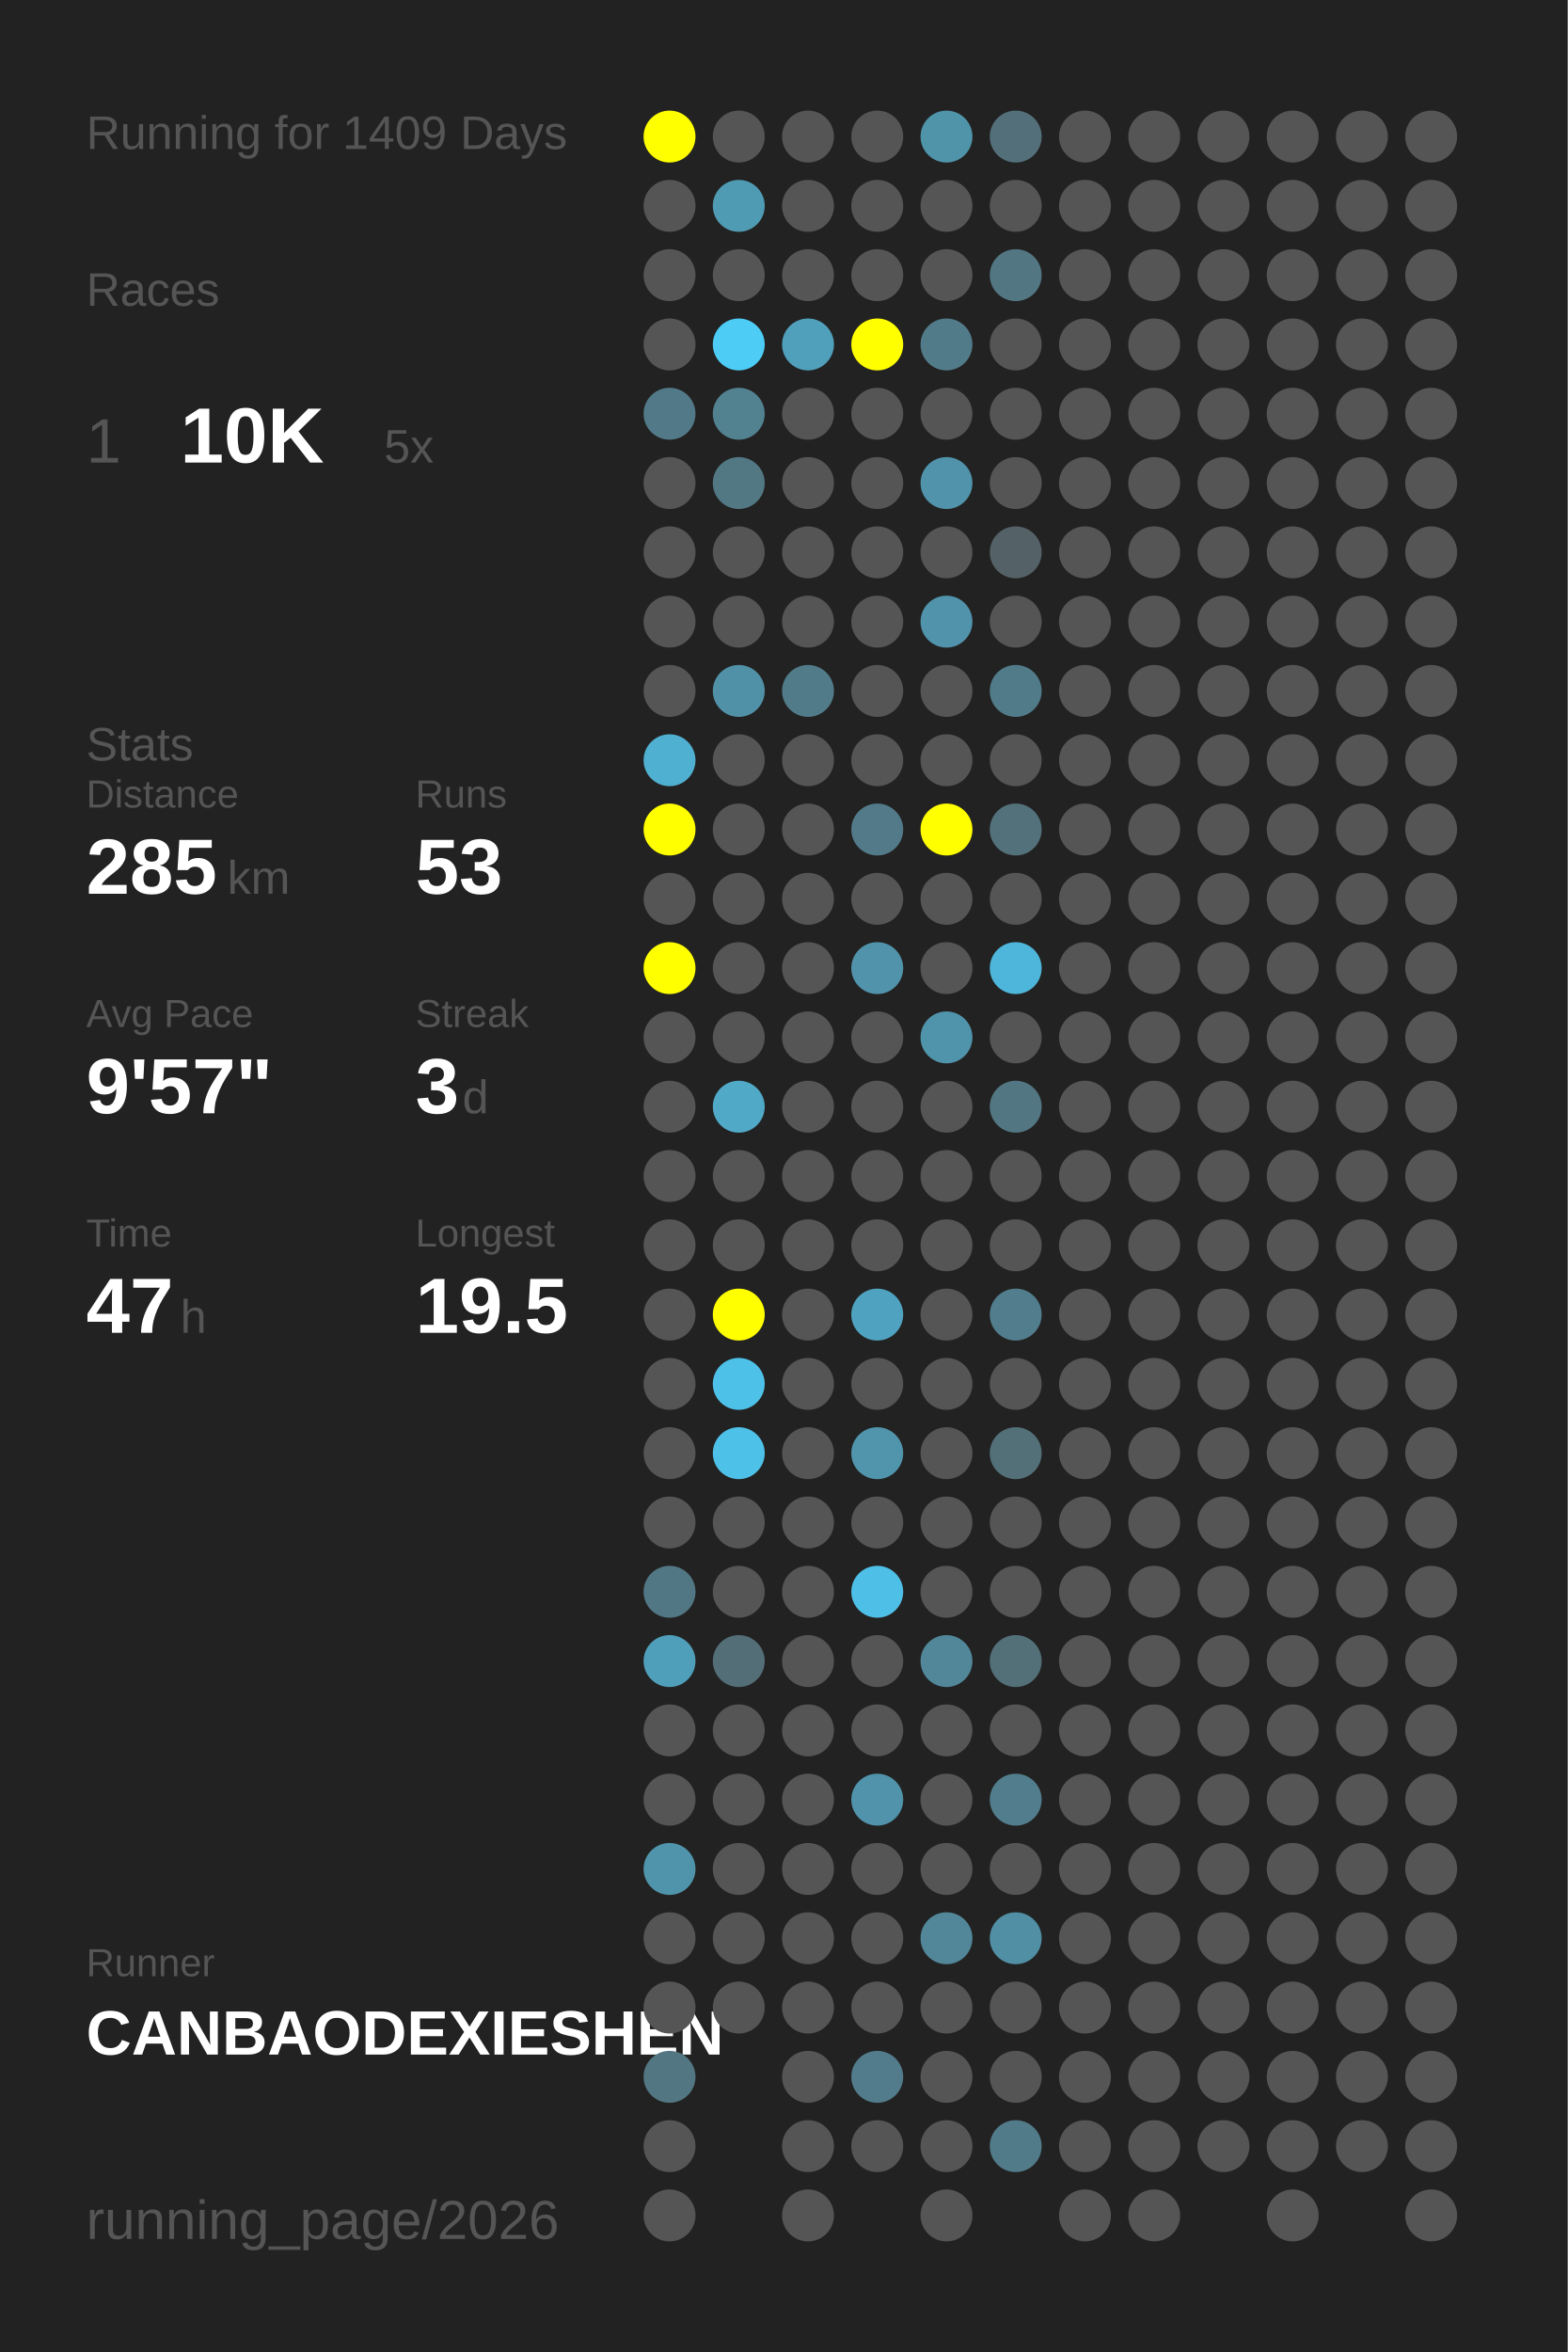
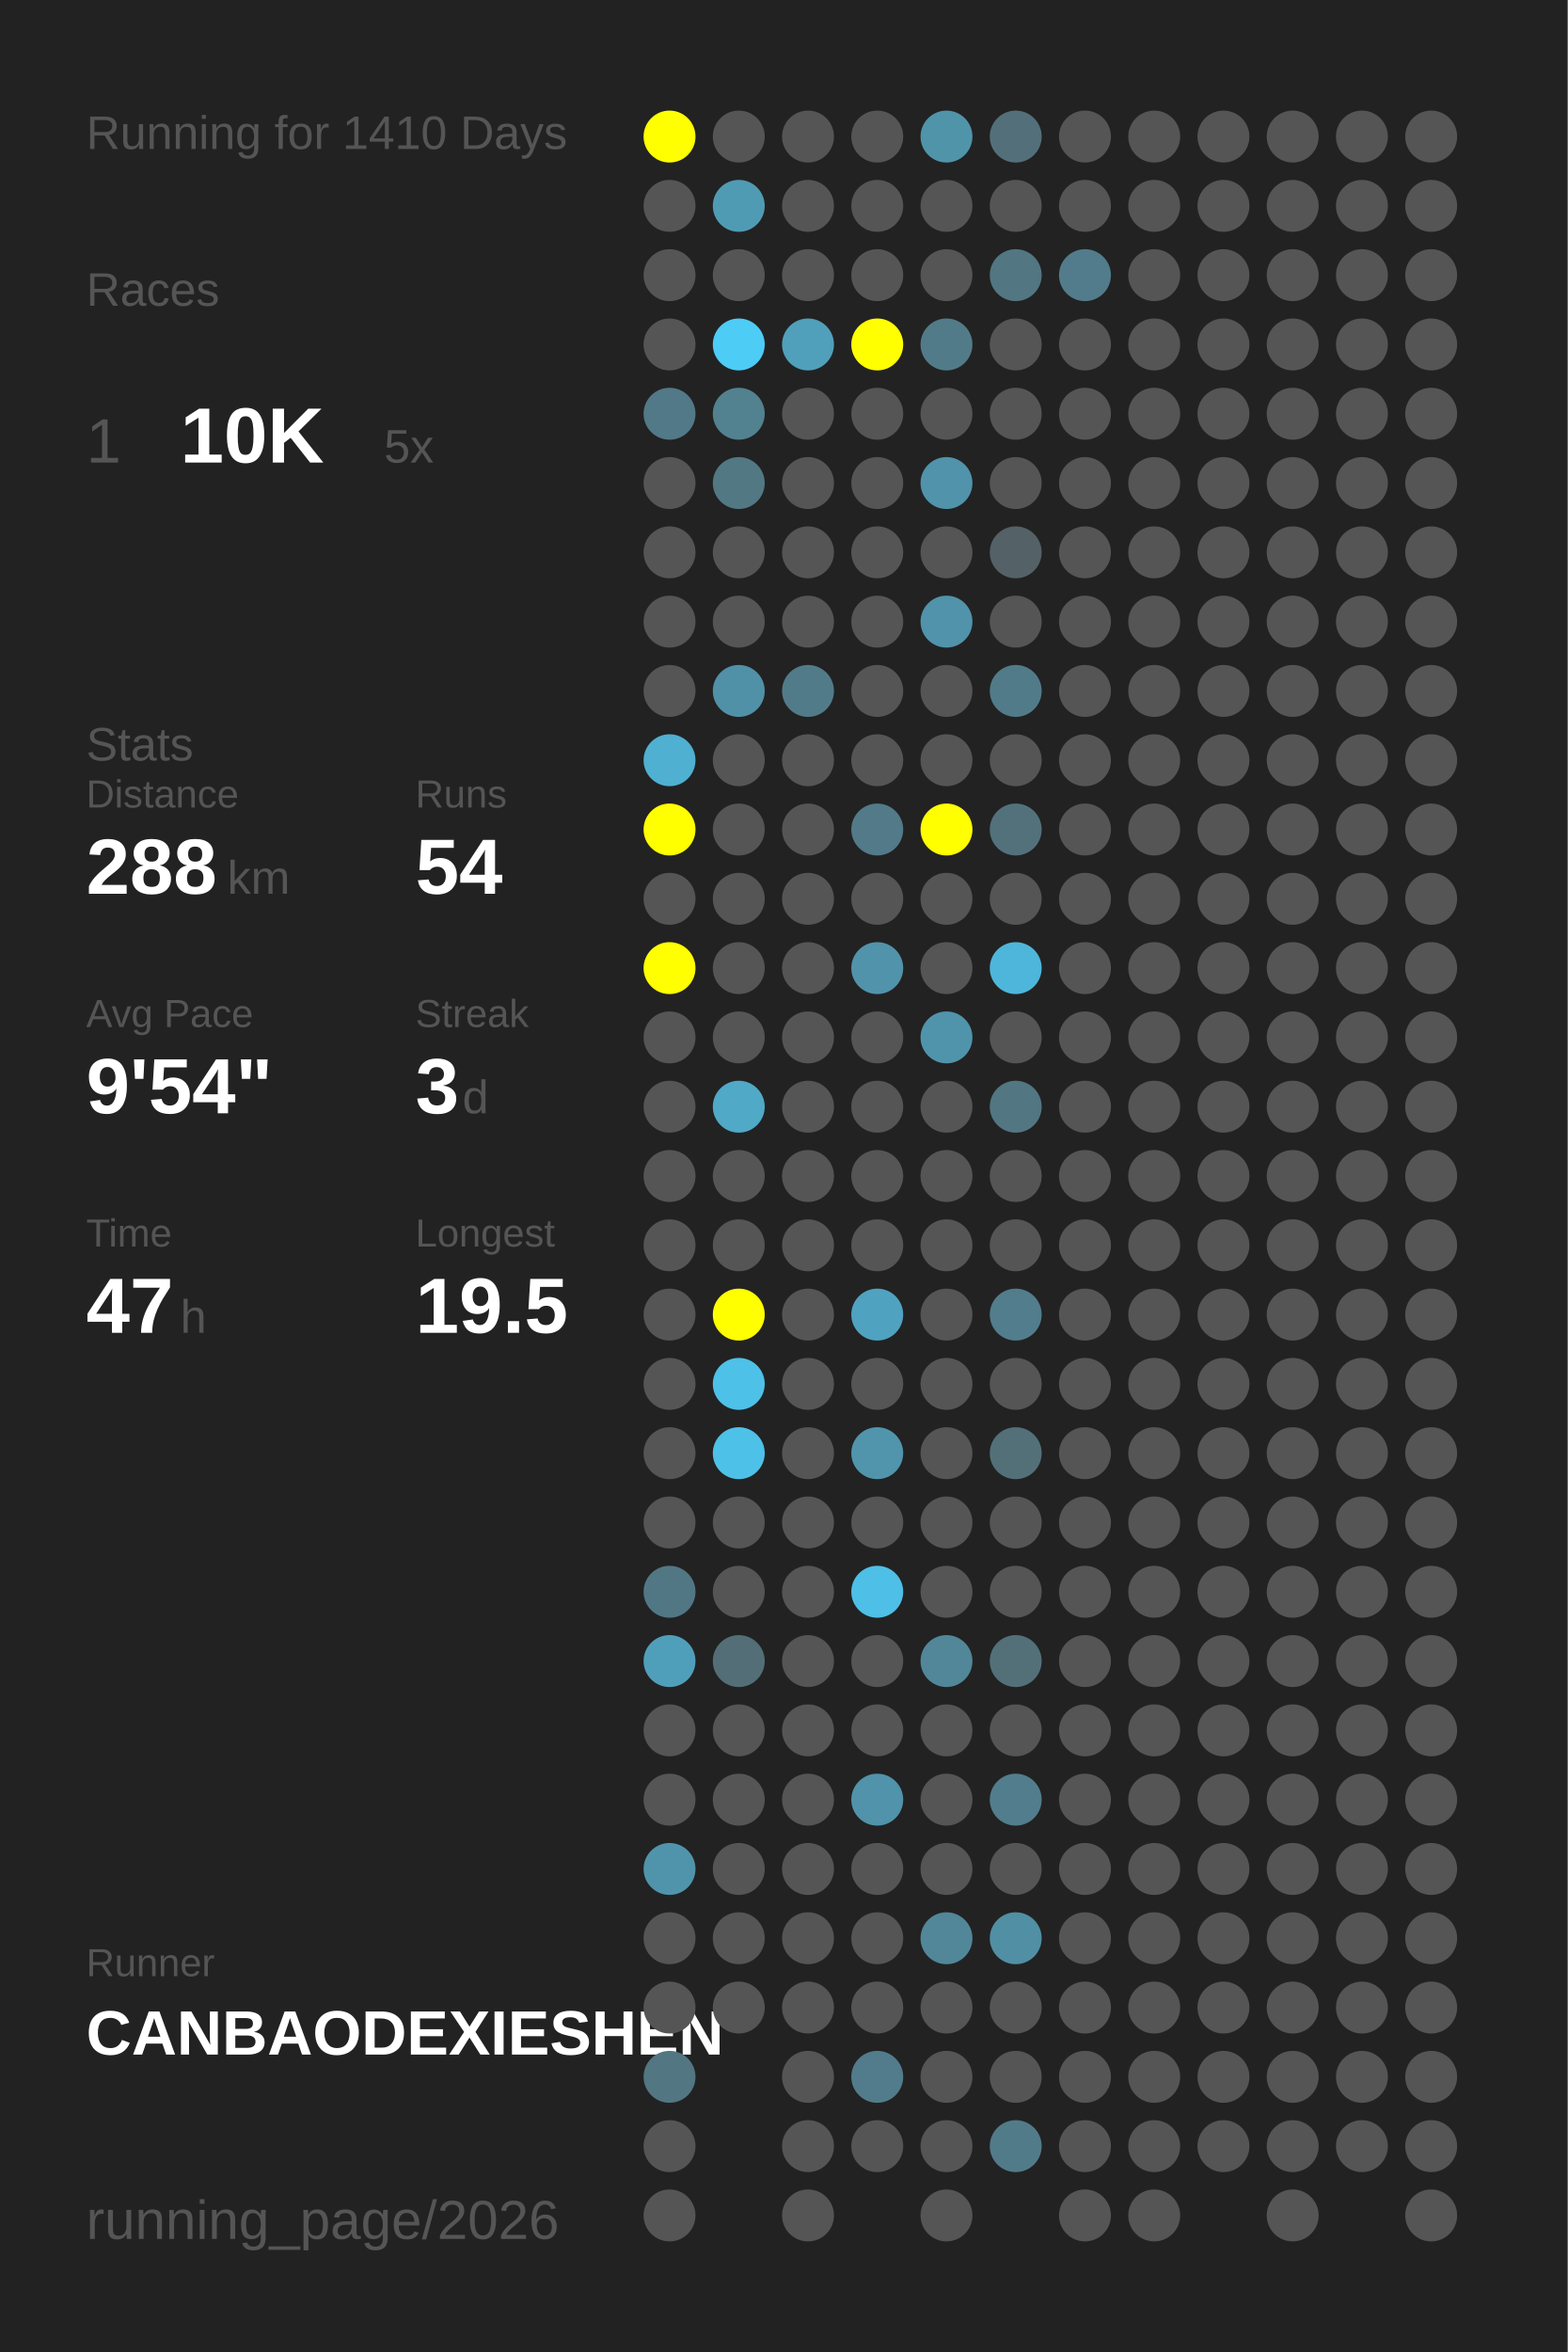
<svg xmlns="http://www.w3.org/2000/svg" baseProfile="full" height="300mm" version="1.1" viewBox="0,0,200,300" width="200mm">
  <defs />
  <rect fill="#222222" height="300" width="200" x="0" y="0" />
-   <text fill="#555555" style="font-size:6px; font-family:Arial;" x="11" y="19">Running for 1409 Days</text>
+   <text fill="#555555" style="font-size:6px; font-family:Arial;" x="11" y="19">Running for 1410 Days</text>
  <text fill="#555555" style="font-size:6px; font-family:Arial;" x="11" y="39">Races</text>
  <text fill="#555555" style="font-size:8px; font-family:Arial;" x="11" y="59">1</text>
  <text fill="#FFFFFF" style="font-size:10px; font-family:Arial; font-weight:bold;" x="23" y="59">10K</text>
  <text fill="#555555" style="font-size:6px; font-family:Arial;" x="49" y="59">5x</text>
  <text fill="#555555" style="font-size:6px; font-family:Arial;" x="11" y="97">Stats</text>
  <text fill="#555555" style="font-size:5px; font-family:Arial;" x="11" y="103">Distance</text>
-   <text fill="#FFFFFF" style="font-size:10px; font-family:Arial; font-weight:bold;" x="11" y="114">285</text>
+   <text fill="#FFFFFF" style="font-size:10px; font-family:Arial; font-weight:bold;" x="11" y="114">288</text>
  <text fill="#555555" style="font-size:6px; font-family:Arial;" x="29" y="114">km</text>
  <text fill="#555555" style="font-size:5px; font-family:Arial;" x="53" y="103">Runs</text>
-   <text fill="#FFFFFF" style="font-size:10px; font-family:Arial; font-weight:bold;" x="53" y="114">53</text>
+   <text fill="#FFFFFF" style="font-size:10px; font-family:Arial; font-weight:bold;" x="53" y="114">54</text>
  <text fill="#555555" style="font-size:5px; font-family:Arial;" x="11" y="131">Avg Pace</text>
-   <text fill="#FFFFFF" style="font-size:10px; font-family:Arial; font-weight:bold;" x="11" y="142">9'57"</text>
+   <text fill="#FFFFFF" style="font-size:10px; font-family:Arial; font-weight:bold;" x="11" y="142">9'54"</text>
  <text fill="#555555" style="font-size:5px; font-family:Arial;" x="53" y="131">Streak</text>
  <text fill="#FFFFFF" style="font-size:10px; font-family:Arial; font-weight:bold;" x="53" y="142">3</text>
  <text fill="#555555" style="font-size:6px; font-family:Arial;" x="59" y="142">d</text>
  <text fill="#555555" style="font-size:5px; font-family:Arial;" x="11" y="159">Time</text>
  <text fill="#FFFFFF" style="font-size:10px; font-family:Arial; font-weight:bold;" x="11" y="170">47</text>
  <text fill="#555555" style="font-size:6px; font-family:Arial;" x="23" y="170">h</text>
  <text fill="#555555" style="font-size:5px; font-family:Arial;" x="53" y="159">Longest</text>
  <text fill="#FFFFFF" style="font-size:10px; font-family:Arial; font-weight:bold;" x="53" y="170">19.5</text>
  <text fill="#555555" style="font-size:5px; font-family:Arial;" x="11" y="252.065">Runner</text>
  <text fill="#FFFFFF" style="font-size:8px; font-family:Arial; font-weight:bold;" x="11" y="262.065">CANBAODEXIESHEN</text>
  <text fill="#555555" style="font-size:7px; font-family:Arial;" x="11" y="285.581">running_page/2026</text>
  <circle cx="85.417" cy="17.419" fill="#FFFF00" r="3.312" />
  <circle cx="85.417" cy="26.258" fill="#555555" r="3.312" />
  <circle cx="85.417" cy="35.097" fill="#555555" r="3.312" />
  <circle cx="85.417" cy="43.935" fill="#555555" r="3.312" />
  <circle cx="85.417" cy="52.774" fill="#527987" r="3.312" />
  <circle cx="85.417" cy="61.613" fill="#555555" r="3.312" />
  <circle cx="85.417" cy="70.452" fill="#555555" r="3.312" />
  <circle cx="85.417" cy="79.29" fill="#555555" r="3.312" />
  <circle cx="85.417" cy="88.129" fill="#555555" r="3.312" />
  <circle cx="85.417" cy="96.968" fill="#4fb0d1" r="3.312" />
  <circle cx="85.417" cy="105.806" fill="#FFFF00" r="3.312" />
  <circle cx="85.417" cy="114.645" fill="#555555" r="3.312" />
  <circle cx="85.417" cy="123.484" fill="#FFFF00" r="3.312" />
  <circle cx="85.417" cy="132.323" fill="#555555" r="3.312" />
  <circle cx="85.417" cy="141.161" fill="#555555" r="3.312" />
  <circle cx="85.417" cy="150" fill="#555555" r="3.312" />
  <circle cx="85.417" cy="158.839" fill="#555555" r="3.312" />
  <circle cx="85.417" cy="167.677" fill="#555555" r="3.312" />
  <circle cx="85.417" cy="176.516" fill="#555555" r="3.312" />
  <circle cx="85.417" cy="185.355" fill="#555555" r="3.312" />
  <circle cx="85.417" cy="194.194" fill="#555555" r="3.312" />
  <circle cx="85.417" cy="203.032" fill="#527784" r="3.312" />
  <circle cx="85.417" cy="211.871" fill="#509fba" r="3.312" />
  <circle cx="85.417" cy="220.71" fill="#555555" r="3.312" />
  <circle cx="85.417" cy="229.548" fill="#555555" r="3.312" />
  <circle cx="85.417" cy="238.387" fill="#5094ab" r="3.312" />
  <circle cx="85.417" cy="247.226" fill="#555555" r="3.312" />
  <circle cx="85.417" cy="256.065" fill="#555555" r="3.312" />
  <circle cx="85.417" cy="264.903" fill="#527682" r="3.312" />
  <circle cx="85.417" cy="273.742" fill="#555555" r="3.312" />
  <circle cx="85.417" cy="282.581" fill="#555555" r="3.312" />
  <circle cx="94.25" cy="17.419" fill="#555555" r="3.312" />
  <circle cx="94.25" cy="26.258" fill="#509bb4" r="3.312" />
  <circle cx="94.25" cy="35.097" fill="#555555" r="3.312" />
  <circle cx="94.25" cy="43.935" fill="#4dccf6" r="3.312" />
  <circle cx="94.25" cy="52.774" fill="#528190" r="3.312" />
  <circle cx="94.25" cy="61.613" fill="#527884" r="3.312" />
  <circle cx="94.25" cy="70.452" fill="#555555" r="3.312" />
  <circle cx="94.25" cy="79.29" fill="#555555" r="3.312" />
  <circle cx="94.25" cy="88.129" fill="#5191a7" r="3.312" />
  <circle cx="94.25" cy="96.968" fill="#555555" r="3.312" />
  <circle cx="94.25" cy="105.806" fill="#555555" r="3.312" />
  <circle cx="94.25" cy="114.645" fill="#555555" r="3.312" />
  <circle cx="94.25" cy="123.484" fill="#555555" r="3.312" />
  <circle cx="94.25" cy="132.323" fill="#555555" r="3.312" />
  <circle cx="94.25" cy="141.161" fill="#4fa9c7" r="3.312" />
  <circle cx="94.25" cy="150" fill="#555555" r="3.312" />
  <circle cx="94.25" cy="158.839" fill="#555555" r="3.312" />
  <circle cx="94.25" cy="167.677" fill="#FFFF00" r="3.312" />
  <circle cx="94.25" cy="176.516" fill="#4ec1e8" r="3.312" />
  <circle cx="94.25" cy="185.355" fill="#4ec1e8" r="3.312" />
  <circle cx="94.25" cy="194.194" fill="#555555" r="3.312" />
  <circle cx="94.25" cy="203.032" fill="#555555" r="3.312" />
  <circle cx="94.25" cy="211.871" fill="#536e77" r="3.312" />
  <circle cx="94.25" cy="220.71" fill="#555555" r="3.312" />
  <circle cx="94.25" cy="229.548" fill="#555555" r="3.312" />
  <circle cx="94.25" cy="238.387" fill="#555555" r="3.312" />
  <circle cx="94.25" cy="247.226" fill="#555555" r="3.312" />
  <circle cx="94.25" cy="256.065" fill="#555555" r="3.312" />
  <circle cx="103.083" cy="17.419" fill="#555555" r="3.312" />
  <circle cx="103.083" cy="26.258" fill="#555555" r="3.312" />
  <circle cx="103.083" cy="35.097" fill="#555555" r="3.312" />
  <circle cx="103.083" cy="43.935" fill="#50a0bb" r="3.312" />
  <circle cx="103.083" cy="52.774" fill="#555555" r="3.312" />
  <circle cx="103.083" cy="61.613" fill="#555555" r="3.312" />
  <circle cx="103.083" cy="70.452" fill="#555555" r="3.312" />
  <circle cx="103.083" cy="79.29" fill="#555555" r="3.312" />
  <circle cx="103.083" cy="88.129" fill="#527b89" r="3.312" />
  <circle cx="103.083" cy="96.968" fill="#555555" r="3.312" />
  <circle cx="103.083" cy="105.806" fill="#555555" r="3.312" />
  <circle cx="103.083" cy="114.645" fill="#555555" r="3.312" />
  <circle cx="103.083" cy="123.484" fill="#555555" r="3.312" />
  <circle cx="103.083" cy="132.323" fill="#555555" r="3.312" />
  <circle cx="103.083" cy="141.161" fill="#555555" r="3.312" />
  <circle cx="103.083" cy="150" fill="#555555" r="3.312" />
  <circle cx="103.083" cy="158.839" fill="#555555" r="3.312" />
  <circle cx="103.083" cy="167.677" fill="#555555" r="3.312" />
  <circle cx="103.083" cy="176.516" fill="#555555" r="3.312" />
  <circle cx="103.083" cy="185.355" fill="#555555" r="3.312" />
  <circle cx="103.083" cy="194.194" fill="#555555" r="3.312" />
  <circle cx="103.083" cy="203.032" fill="#555555" r="3.312" />
  <circle cx="103.083" cy="211.871" fill="#555555" r="3.312" />
  <circle cx="103.083" cy="220.71" fill="#555555" r="3.312" />
  <circle cx="103.083" cy="229.548" fill="#555555" r="3.312" />
  <circle cx="103.083" cy="238.387" fill="#555555" r="3.312" />
  <circle cx="103.083" cy="247.226" fill="#555555" r="3.312" />
  <circle cx="103.083" cy="256.065" fill="#555555" r="3.312" />
  <circle cx="103.083" cy="264.903" fill="#555555" r="3.312" />
  <circle cx="103.083" cy="273.742" fill="#555555" r="3.312" />
  <circle cx="103.083" cy="282.581" fill="#555555" r="3.312" />
  <circle cx="111.917" cy="17.419" fill="#555555" r="3.312" />
  <circle cx="111.917" cy="26.258" fill="#555555" r="3.312" />
  <circle cx="111.917" cy="35.097" fill="#555555" r="3.312" />
  <circle cx="111.917" cy="43.935" fill="#FFFF00" r="3.312" />
  <circle cx="111.917" cy="52.774" fill="#555555" r="3.312" />
  <circle cx="111.917" cy="61.613" fill="#555555" r="3.312" />
  <circle cx="111.917" cy="70.452" fill="#555555" r="3.312" />
  <circle cx="111.917" cy="79.29" fill="#555555" r="3.312" />
  <circle cx="111.917" cy="88.129" fill="#555555" r="3.312" />
  <circle cx="111.917" cy="96.968" fill="#555555" r="3.312" />
  <circle cx="111.917" cy="105.806" fill="#527a88" r="3.312" />
  <circle cx="111.917" cy="114.645" fill="#555555" r="3.312" />
  <circle cx="111.917" cy="123.484" fill="#5193aa" r="3.312" />
  <circle cx="111.917" cy="132.323" fill="#555555" r="3.312" />
  <circle cx="111.917" cy="141.161" fill="#555555" r="3.312" />
  <circle cx="111.917" cy="150" fill="#555555" r="3.312" />
  <circle cx="111.917" cy="158.839" fill="#555555" r="3.312" />
  <circle cx="111.917" cy="167.677" fill="#4fa3c0" r="3.312" />
  <circle cx="111.917" cy="176.516" fill="#555555" r="3.312" />
  <circle cx="111.917" cy="185.355" fill="#5095ac" r="3.312" />
  <circle cx="111.917" cy="194.194" fill="#555555" r="3.312" />
  <circle cx="111.917" cy="203.032" fill="#4ebfe6" r="3.312" />
  <circle cx="111.917" cy="211.871" fill="#555555" r="3.312" />
  <circle cx="111.917" cy="220.71" fill="#555555" r="3.312" />
  <circle cx="111.917" cy="229.548" fill="#5093aa" r="3.312" />
  <circle cx="111.917" cy="238.387" fill="#555555" r="3.312" />
  <circle cx="111.917" cy="247.226" fill="#555555" r="3.312" />
  <circle cx="111.917" cy="256.065" fill="#555555" r="3.312" />
  <circle cx="111.917" cy="264.903" fill="#527c8b" r="3.312" />
  <circle cx="111.917" cy="273.742" fill="#555555" r="3.312" />
  <circle cx="120.75" cy="17.419" fill="#5094aa" r="3.312" />
  <circle cx="120.75" cy="26.258" fill="#555555" r="3.312" />
  <circle cx="120.75" cy="35.097" fill="#555555" r="3.312" />
  <circle cx="120.75" cy="43.935" fill="#527b89" r="3.312" />
  <circle cx="120.75" cy="52.774" fill="#555555" r="3.312" />
  <circle cx="120.75" cy="61.613" fill="#5093aa" r="3.312" />
  <circle cx="120.75" cy="70.452" fill="#555555" r="3.312" />
  <circle cx="120.75" cy="79.29" fill="#5093aa" r="3.312" />
  <circle cx="120.75" cy="88.129" fill="#555555" r="3.312" />
  <circle cx="120.75" cy="96.968" fill="#555555" r="3.312" />
  <circle cx="120.75" cy="105.806" fill="#FFFF00" r="3.312" />
  <circle cx="120.75" cy="114.645" fill="#555555" r="3.312" />
  <circle cx="120.75" cy="123.484" fill="#555555" r="3.312" />
  <circle cx="120.75" cy="132.323" fill="#5094ab" r="3.312" />
  <circle cx="120.75" cy="141.161" fill="#555555" r="3.312" />
  <circle cx="120.75" cy="150" fill="#555555" r="3.312" />
  <circle cx="120.75" cy="158.839" fill="#555555" r="3.312" />
  <circle cx="120.75" cy="167.677" fill="#555555" r="3.312" />
  <circle cx="120.75" cy="176.516" fill="#555555" r="3.312" />
  <circle cx="120.75" cy="185.355" fill="#555555" r="3.312" />
  <circle cx="120.75" cy="194.194" fill="#555555" r="3.312" />
  <circle cx="120.75" cy="203.032" fill="#555555" r="3.312" />
  <circle cx="120.75" cy="211.871" fill="#518799" r="3.312" />
  <circle cx="120.75" cy="220.71" fill="#555555" r="3.312" />
  <circle cx="120.75" cy="229.548" fill="#555555" r="3.312" />
  <circle cx="120.75" cy="238.387" fill="#555555" r="3.312" />
  <circle cx="120.75" cy="247.226" fill="#518799" r="3.312" />
  <circle cx="120.75" cy="256.065" fill="#555555" r="3.312" />
  <circle cx="120.75" cy="264.903" fill="#555555" r="3.312" />
  <circle cx="120.75" cy="273.742" fill="#555555" r="3.312" />
  <circle cx="120.75" cy="282.581" fill="#555555" r="3.312" />
  <circle cx="129.583" cy="17.419" fill="#53707a" r="3.312" />
  <circle cx="129.583" cy="26.258" fill="#555555" r="3.312" />
  <circle cx="129.583" cy="35.097" fill="#527682" r="3.312" />
  <circle cx="129.583" cy="43.935" fill="#555555" r="3.312" />
  <circle cx="129.583" cy="52.774" fill="#555555" r="3.312" />
  <circle cx="129.583" cy="61.613" fill="#555555" r="3.312" />
  <circle cx="129.583" cy="70.452" fill="#546166" r="3.312" />
  <circle cx="129.583" cy="79.29" fill="#555555" r="3.312" />
  <circle cx="129.583" cy="88.129" fill="#527b89" r="3.312" />
  <circle cx="129.583" cy="96.968" fill="#555555" r="3.312" />
  <circle cx="129.583" cy="105.806" fill="#53717b" r="3.312" />
  <circle cx="129.583" cy="114.645" fill="#555555" r="3.312" />
  <circle cx="129.583" cy="123.484" fill="#4eb6da" r="3.312" />
  <circle cx="129.583" cy="132.323" fill="#555555" r="3.312" />
  <circle cx="129.583" cy="141.161" fill="#527682" r="3.312" />
  <circle cx="129.583" cy="150" fill="#555555" r="3.312" />
  <circle cx="129.583" cy="158.839" fill="#555555" r="3.312" />
  <circle cx="129.583" cy="167.677" fill="#527d8c" r="3.312" />
  <circle cx="129.583" cy="176.516" fill="#555555" r="3.312" />
  <circle cx="129.583" cy="185.355" fill="#537079" r="3.312" />
  <circle cx="129.583" cy="194.194" fill="#555555" r="3.312" />
  <circle cx="129.583" cy="203.032" fill="#555555" r="3.312" />
  <circle cx="129.583" cy="211.871" fill="#537079" r="3.312" />
  <circle cx="129.583" cy="220.71" fill="#555555" r="3.312" />
  <circle cx="129.583" cy="229.548" fill="#527d8c" r="3.312" />
  <circle cx="129.583" cy="238.387" fill="#555555" r="3.312" />
  <circle cx="129.583" cy="247.226" fill="#518fa4" r="3.312" />
  <circle cx="129.583" cy="256.065" fill="#555555" r="3.312" />
  <circle cx="129.583" cy="264.903" fill="#555555" r="3.312" />
  <circle cx="129.583" cy="273.742" fill="#527b89" r="3.312" />
  <circle cx="138.417" cy="17.419" fill="#555555" r="3.312" />
  <circle cx="138.417" cy="26.258" fill="#555555" r="3.312" />
-   <circle cx="138.417" cy="35.097" fill="#555555" r="3.312" />
+   <circle cx="138.417" cy="35.097" fill="#527c8b" r="3.312" />
  <circle cx="138.417" cy="43.935" fill="#555555" r="3.312" />
  <circle cx="138.417" cy="52.774" fill="#555555" r="3.312" />
  <circle cx="138.417" cy="61.613" fill="#555555" r="3.312" />
  <circle cx="138.417" cy="70.452" fill="#555555" r="3.312" />
  <circle cx="138.417" cy="79.29" fill="#555555" r="3.312" />
  <circle cx="138.417" cy="88.129" fill="#555555" r="3.312" />
  <circle cx="138.417" cy="96.968" fill="#555555" r="3.312" />
  <circle cx="138.417" cy="105.806" fill="#555555" r="3.312" />
  <circle cx="138.417" cy="114.645" fill="#555555" r="3.312" />
  <circle cx="138.417" cy="123.484" fill="#555555" r="3.312" />
  <circle cx="138.417" cy="132.323" fill="#555555" r="3.312" />
  <circle cx="138.417" cy="141.161" fill="#555555" r="3.312" />
  <circle cx="138.417" cy="150" fill="#555555" r="3.312" />
  <circle cx="138.417" cy="158.839" fill="#555555" r="3.312" />
  <circle cx="138.417" cy="167.677" fill="#555555" r="3.312" />
  <circle cx="138.417" cy="176.516" fill="#555555" r="3.312" />
  <circle cx="138.417" cy="185.355" fill="#555555" r="3.312" />
  <circle cx="138.417" cy="194.194" fill="#555555" r="3.312" />
  <circle cx="138.417" cy="203.032" fill="#555555" r="3.312" />
  <circle cx="138.417" cy="211.871" fill="#555555" r="3.312" />
  <circle cx="138.417" cy="220.71" fill="#555555" r="3.312" />
  <circle cx="138.417" cy="229.548" fill="#555555" r="3.312" />
  <circle cx="138.417" cy="238.387" fill="#555555" r="3.312" />
  <circle cx="138.417" cy="247.226" fill="#555555" r="3.312" />
  <circle cx="138.417" cy="256.065" fill="#555555" r="3.312" />
  <circle cx="138.417" cy="264.903" fill="#555555" r="3.312" />
  <circle cx="138.417" cy="273.742" fill="#555555" r="3.312" />
  <circle cx="138.417" cy="282.581" fill="#555555" r="3.312" />
  <circle cx="147.25" cy="17.419" fill="#555555" r="3.312" />
  <circle cx="147.25" cy="26.258" fill="#555555" r="3.312" />
  <circle cx="147.25" cy="35.097" fill="#555555" r="3.312" />
  <circle cx="147.25" cy="43.935" fill="#555555" r="3.312" />
  <circle cx="147.25" cy="52.774" fill="#555555" r="3.312" />
  <circle cx="147.25" cy="61.613" fill="#555555" r="3.312" />
  <circle cx="147.25" cy="70.452" fill="#555555" r="3.312" />
  <circle cx="147.25" cy="79.29" fill="#555555" r="3.312" />
  <circle cx="147.25" cy="88.129" fill="#555555" r="3.312" />
  <circle cx="147.25" cy="96.968" fill="#555555" r="3.312" />
  <circle cx="147.25" cy="105.806" fill="#555555" r="3.312" />
  <circle cx="147.25" cy="114.645" fill="#555555" r="3.312" />
  <circle cx="147.25" cy="123.484" fill="#555555" r="3.312" />
  <circle cx="147.25" cy="132.323" fill="#555555" r="3.312" />
  <circle cx="147.25" cy="141.161" fill="#555555" r="3.312" />
  <circle cx="147.25" cy="150" fill="#555555" r="3.312" />
  <circle cx="147.25" cy="158.839" fill="#555555" r="3.312" />
  <circle cx="147.25" cy="167.677" fill="#555555" r="3.312" />
  <circle cx="147.25" cy="176.516" fill="#555555" r="3.312" />
  <circle cx="147.25" cy="185.355" fill="#555555" r="3.312" />
  <circle cx="147.25" cy="194.194" fill="#555555" r="3.312" />
  <circle cx="147.25" cy="203.032" fill="#555555" r="3.312" />
  <circle cx="147.25" cy="211.871" fill="#555555" r="3.312" />
  <circle cx="147.25" cy="220.71" fill="#555555" r="3.312" />
  <circle cx="147.25" cy="229.548" fill="#555555" r="3.312" />
  <circle cx="147.25" cy="238.387" fill="#555555" r="3.312" />
  <circle cx="147.25" cy="247.226" fill="#555555" r="3.312" />
  <circle cx="147.25" cy="256.065" fill="#555555" r="3.312" />
  <circle cx="147.25" cy="264.903" fill="#555555" r="3.312" />
  <circle cx="147.25" cy="273.742" fill="#555555" r="3.312" />
  <circle cx="147.25" cy="282.581" fill="#555555" r="3.312" />
  <circle cx="156.083" cy="17.419" fill="#555555" r="3.312" />
  <circle cx="156.083" cy="26.258" fill="#555555" r="3.312" />
  <circle cx="156.083" cy="35.097" fill="#555555" r="3.312" />
  <circle cx="156.083" cy="43.935" fill="#555555" r="3.312" />
  <circle cx="156.083" cy="52.774" fill="#555555" r="3.312" />
  <circle cx="156.083" cy="61.613" fill="#555555" r="3.312" />
  <circle cx="156.083" cy="70.452" fill="#555555" r="3.312" />
  <circle cx="156.083" cy="79.29" fill="#555555" r="3.312" />
  <circle cx="156.083" cy="88.129" fill="#555555" r="3.312" />
  <circle cx="156.083" cy="96.968" fill="#555555" r="3.312" />
  <circle cx="156.083" cy="105.806" fill="#555555" r="3.312" />
  <circle cx="156.083" cy="114.645" fill="#555555" r="3.312" />
  <circle cx="156.083" cy="123.484" fill="#555555" r="3.312" />
  <circle cx="156.083" cy="132.323" fill="#555555" r="3.312" />
  <circle cx="156.083" cy="141.161" fill="#555555" r="3.312" />
  <circle cx="156.083" cy="150" fill="#555555" r="3.312" />
  <circle cx="156.083" cy="158.839" fill="#555555" r="3.312" />
  <circle cx="156.083" cy="167.677" fill="#555555" r="3.312" />
  <circle cx="156.083" cy="176.516" fill="#555555" r="3.312" />
  <circle cx="156.083" cy="185.355" fill="#555555" r="3.312" />
  <circle cx="156.083" cy="194.194" fill="#555555" r="3.312" />
  <circle cx="156.083" cy="203.032" fill="#555555" r="3.312" />
  <circle cx="156.083" cy="211.871" fill="#555555" r="3.312" />
  <circle cx="156.083" cy="220.71" fill="#555555" r="3.312" />
  <circle cx="156.083" cy="229.548" fill="#555555" r="3.312" />
  <circle cx="156.083" cy="238.387" fill="#555555" r="3.312" />
  <circle cx="156.083" cy="247.226" fill="#555555" r="3.312" />
  <circle cx="156.083" cy="256.065" fill="#555555" r="3.312" />
  <circle cx="156.083" cy="264.903" fill="#555555" r="3.312" />
  <circle cx="156.083" cy="273.742" fill="#555555" r="3.312" />
  <circle cx="164.917" cy="17.419" fill="#555555" r="3.312" />
  <circle cx="164.917" cy="26.258" fill="#555555" r="3.312" />
  <circle cx="164.917" cy="35.097" fill="#555555" r="3.312" />
  <circle cx="164.917" cy="43.935" fill="#555555" r="3.312" />
  <circle cx="164.917" cy="52.774" fill="#555555" r="3.312" />
  <circle cx="164.917" cy="61.613" fill="#555555" r="3.312" />
  <circle cx="164.917" cy="70.452" fill="#555555" r="3.312" />
  <circle cx="164.917" cy="79.29" fill="#555555" r="3.312" />
  <circle cx="164.917" cy="88.129" fill="#555555" r="3.312" />
  <circle cx="164.917" cy="96.968" fill="#555555" r="3.312" />
  <circle cx="164.917" cy="105.806" fill="#555555" r="3.312" />
  <circle cx="164.917" cy="114.645" fill="#555555" r="3.312" />
  <circle cx="164.917" cy="123.484" fill="#555555" r="3.312" />
  <circle cx="164.917" cy="132.323" fill="#555555" r="3.312" />
  <circle cx="164.917" cy="141.161" fill="#555555" r="3.312" />
  <circle cx="164.917" cy="150" fill="#555555" r="3.312" />
  <circle cx="164.917" cy="158.839" fill="#555555" r="3.312" />
  <circle cx="164.917" cy="167.677" fill="#555555" r="3.312" />
  <circle cx="164.917" cy="176.516" fill="#555555" r="3.312" />
  <circle cx="164.917" cy="185.355" fill="#555555" r="3.312" />
  <circle cx="164.917" cy="194.194" fill="#555555" r="3.312" />
  <circle cx="164.917" cy="203.032" fill="#555555" r="3.312" />
  <circle cx="164.917" cy="211.871" fill="#555555" r="3.312" />
  <circle cx="164.917" cy="220.71" fill="#555555" r="3.312" />
  <circle cx="164.917" cy="229.548" fill="#555555" r="3.312" />
  <circle cx="164.917" cy="238.387" fill="#555555" r="3.312" />
  <circle cx="164.917" cy="247.226" fill="#555555" r="3.312" />
  <circle cx="164.917" cy="256.065" fill="#555555" r="3.312" />
  <circle cx="164.917" cy="264.903" fill="#555555" r="3.312" />
  <circle cx="164.917" cy="273.742" fill="#555555" r="3.312" />
  <circle cx="164.917" cy="282.581" fill="#555555" r="3.312" />
  <circle cx="173.75" cy="17.419" fill="#555555" r="3.312" />
  <circle cx="173.75" cy="26.258" fill="#555555" r="3.312" />
  <circle cx="173.75" cy="35.097" fill="#555555" r="3.312" />
  <circle cx="173.75" cy="43.935" fill="#555555" r="3.312" />
  <circle cx="173.75" cy="52.774" fill="#555555" r="3.312" />
  <circle cx="173.75" cy="61.613" fill="#555555" r="3.312" />
  <circle cx="173.75" cy="70.452" fill="#555555" r="3.312" />
  <circle cx="173.75" cy="79.29" fill="#555555" r="3.312" />
  <circle cx="173.75" cy="88.129" fill="#555555" r="3.312" />
  <circle cx="173.75" cy="96.968" fill="#555555" r="3.312" />
  <circle cx="173.75" cy="105.806" fill="#555555" r="3.312" />
  <circle cx="173.75" cy="114.645" fill="#555555" r="3.312" />
  <circle cx="173.75" cy="123.484" fill="#555555" r="3.312" />
  <circle cx="173.75" cy="132.323" fill="#555555" r="3.312" />
  <circle cx="173.75" cy="141.161" fill="#555555" r="3.312" />
  <circle cx="173.75" cy="150" fill="#555555" r="3.312" />
  <circle cx="173.75" cy="158.839" fill="#555555" r="3.312" />
  <circle cx="173.75" cy="167.677" fill="#555555" r="3.312" />
  <circle cx="173.75" cy="176.516" fill="#555555" r="3.312" />
  <circle cx="173.75" cy="185.355" fill="#555555" r="3.312" />
  <circle cx="173.75" cy="194.194" fill="#555555" r="3.312" />
  <circle cx="173.75" cy="203.032" fill="#555555" r="3.312" />
  <circle cx="173.75" cy="211.871" fill="#555555" r="3.312" />
  <circle cx="173.75" cy="220.71" fill="#555555" r="3.312" />
  <circle cx="173.75" cy="229.548" fill="#555555" r="3.312" />
  <circle cx="173.75" cy="238.387" fill="#555555" r="3.312" />
  <circle cx="173.75" cy="247.226" fill="#555555" r="3.312" />
  <circle cx="173.75" cy="256.065" fill="#555555" r="3.312" />
  <circle cx="173.75" cy="264.903" fill="#555555" r="3.312" />
  <circle cx="173.75" cy="273.742" fill="#555555" r="3.312" />
  <circle cx="182.583" cy="17.419" fill="#555555" r="3.312" />
  <circle cx="182.583" cy="26.258" fill="#555555" r="3.312" />
  <circle cx="182.583" cy="35.097" fill="#555555" r="3.312" />
  <circle cx="182.583" cy="43.935" fill="#555555" r="3.312" />
  <circle cx="182.583" cy="52.774" fill="#555555" r="3.312" />
  <circle cx="182.583" cy="61.613" fill="#555555" r="3.312" />
  <circle cx="182.583" cy="70.452" fill="#555555" r="3.312" />
  <circle cx="182.583" cy="79.29" fill="#555555" r="3.312" />
  <circle cx="182.583" cy="88.129" fill="#555555" r="3.312" />
  <circle cx="182.583" cy="96.968" fill="#555555" r="3.312" />
  <circle cx="182.583" cy="105.806" fill="#555555" r="3.312" />
  <circle cx="182.583" cy="114.645" fill="#555555" r="3.312" />
  <circle cx="182.583" cy="123.484" fill="#555555" r="3.312" />
  <circle cx="182.583" cy="132.323" fill="#555555" r="3.312" />
  <circle cx="182.583" cy="141.161" fill="#555555" r="3.312" />
  <circle cx="182.583" cy="150" fill="#555555" r="3.312" />
  <circle cx="182.583" cy="158.839" fill="#555555" r="3.312" />
  <circle cx="182.583" cy="167.677" fill="#555555" r="3.312" />
  <circle cx="182.583" cy="176.516" fill="#555555" r="3.312" />
  <circle cx="182.583" cy="185.355" fill="#555555" r="3.312" />
  <circle cx="182.583" cy="194.194" fill="#555555" r="3.312" />
  <circle cx="182.583" cy="203.032" fill="#555555" r="3.312" />
  <circle cx="182.583" cy="211.871" fill="#555555" r="3.312" />
  <circle cx="182.583" cy="220.71" fill="#555555" r="3.312" />
  <circle cx="182.583" cy="229.548" fill="#555555" r="3.312" />
  <circle cx="182.583" cy="238.387" fill="#555555" r="3.312" />
  <circle cx="182.583" cy="247.226" fill="#555555" r="3.312" />
  <circle cx="182.583" cy="256.065" fill="#555555" r="3.312" />
  <circle cx="182.583" cy="264.903" fill="#555555" r="3.312" />
  <circle cx="182.583" cy="273.742" fill="#555555" r="3.312" />
  <circle cx="182.583" cy="282.581" fill="#555555" r="3.312" />
</svg>
